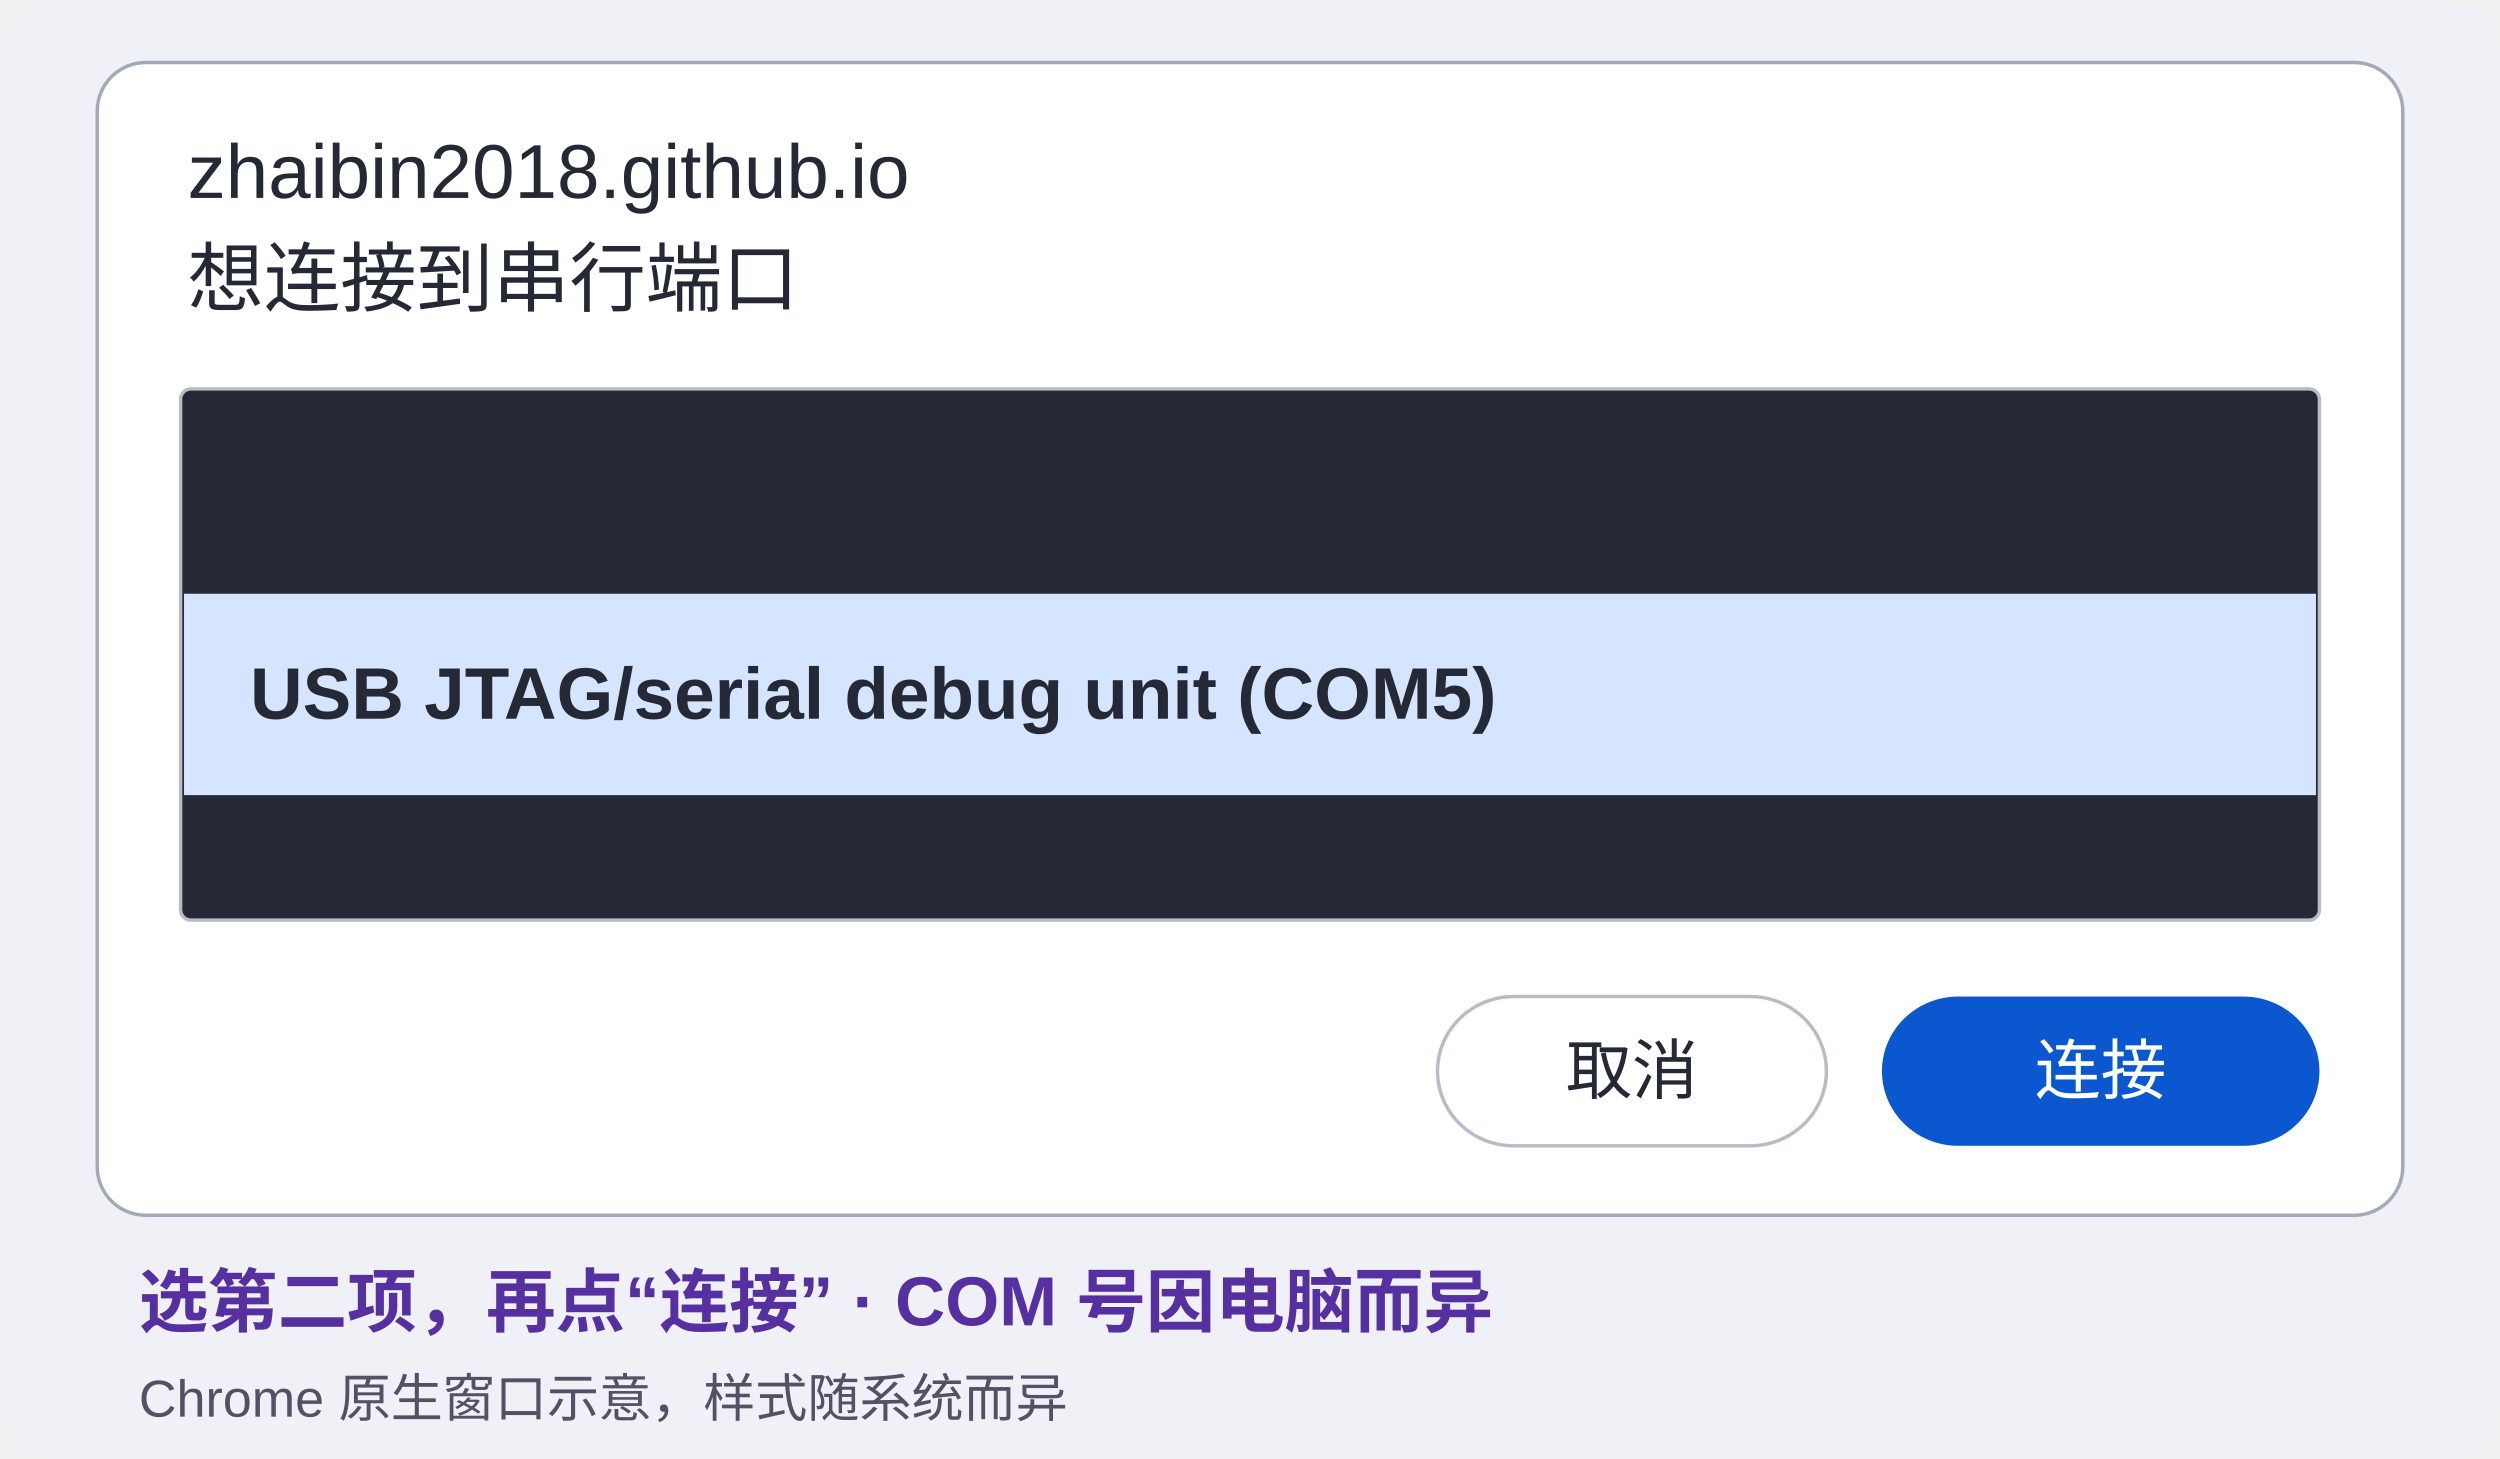
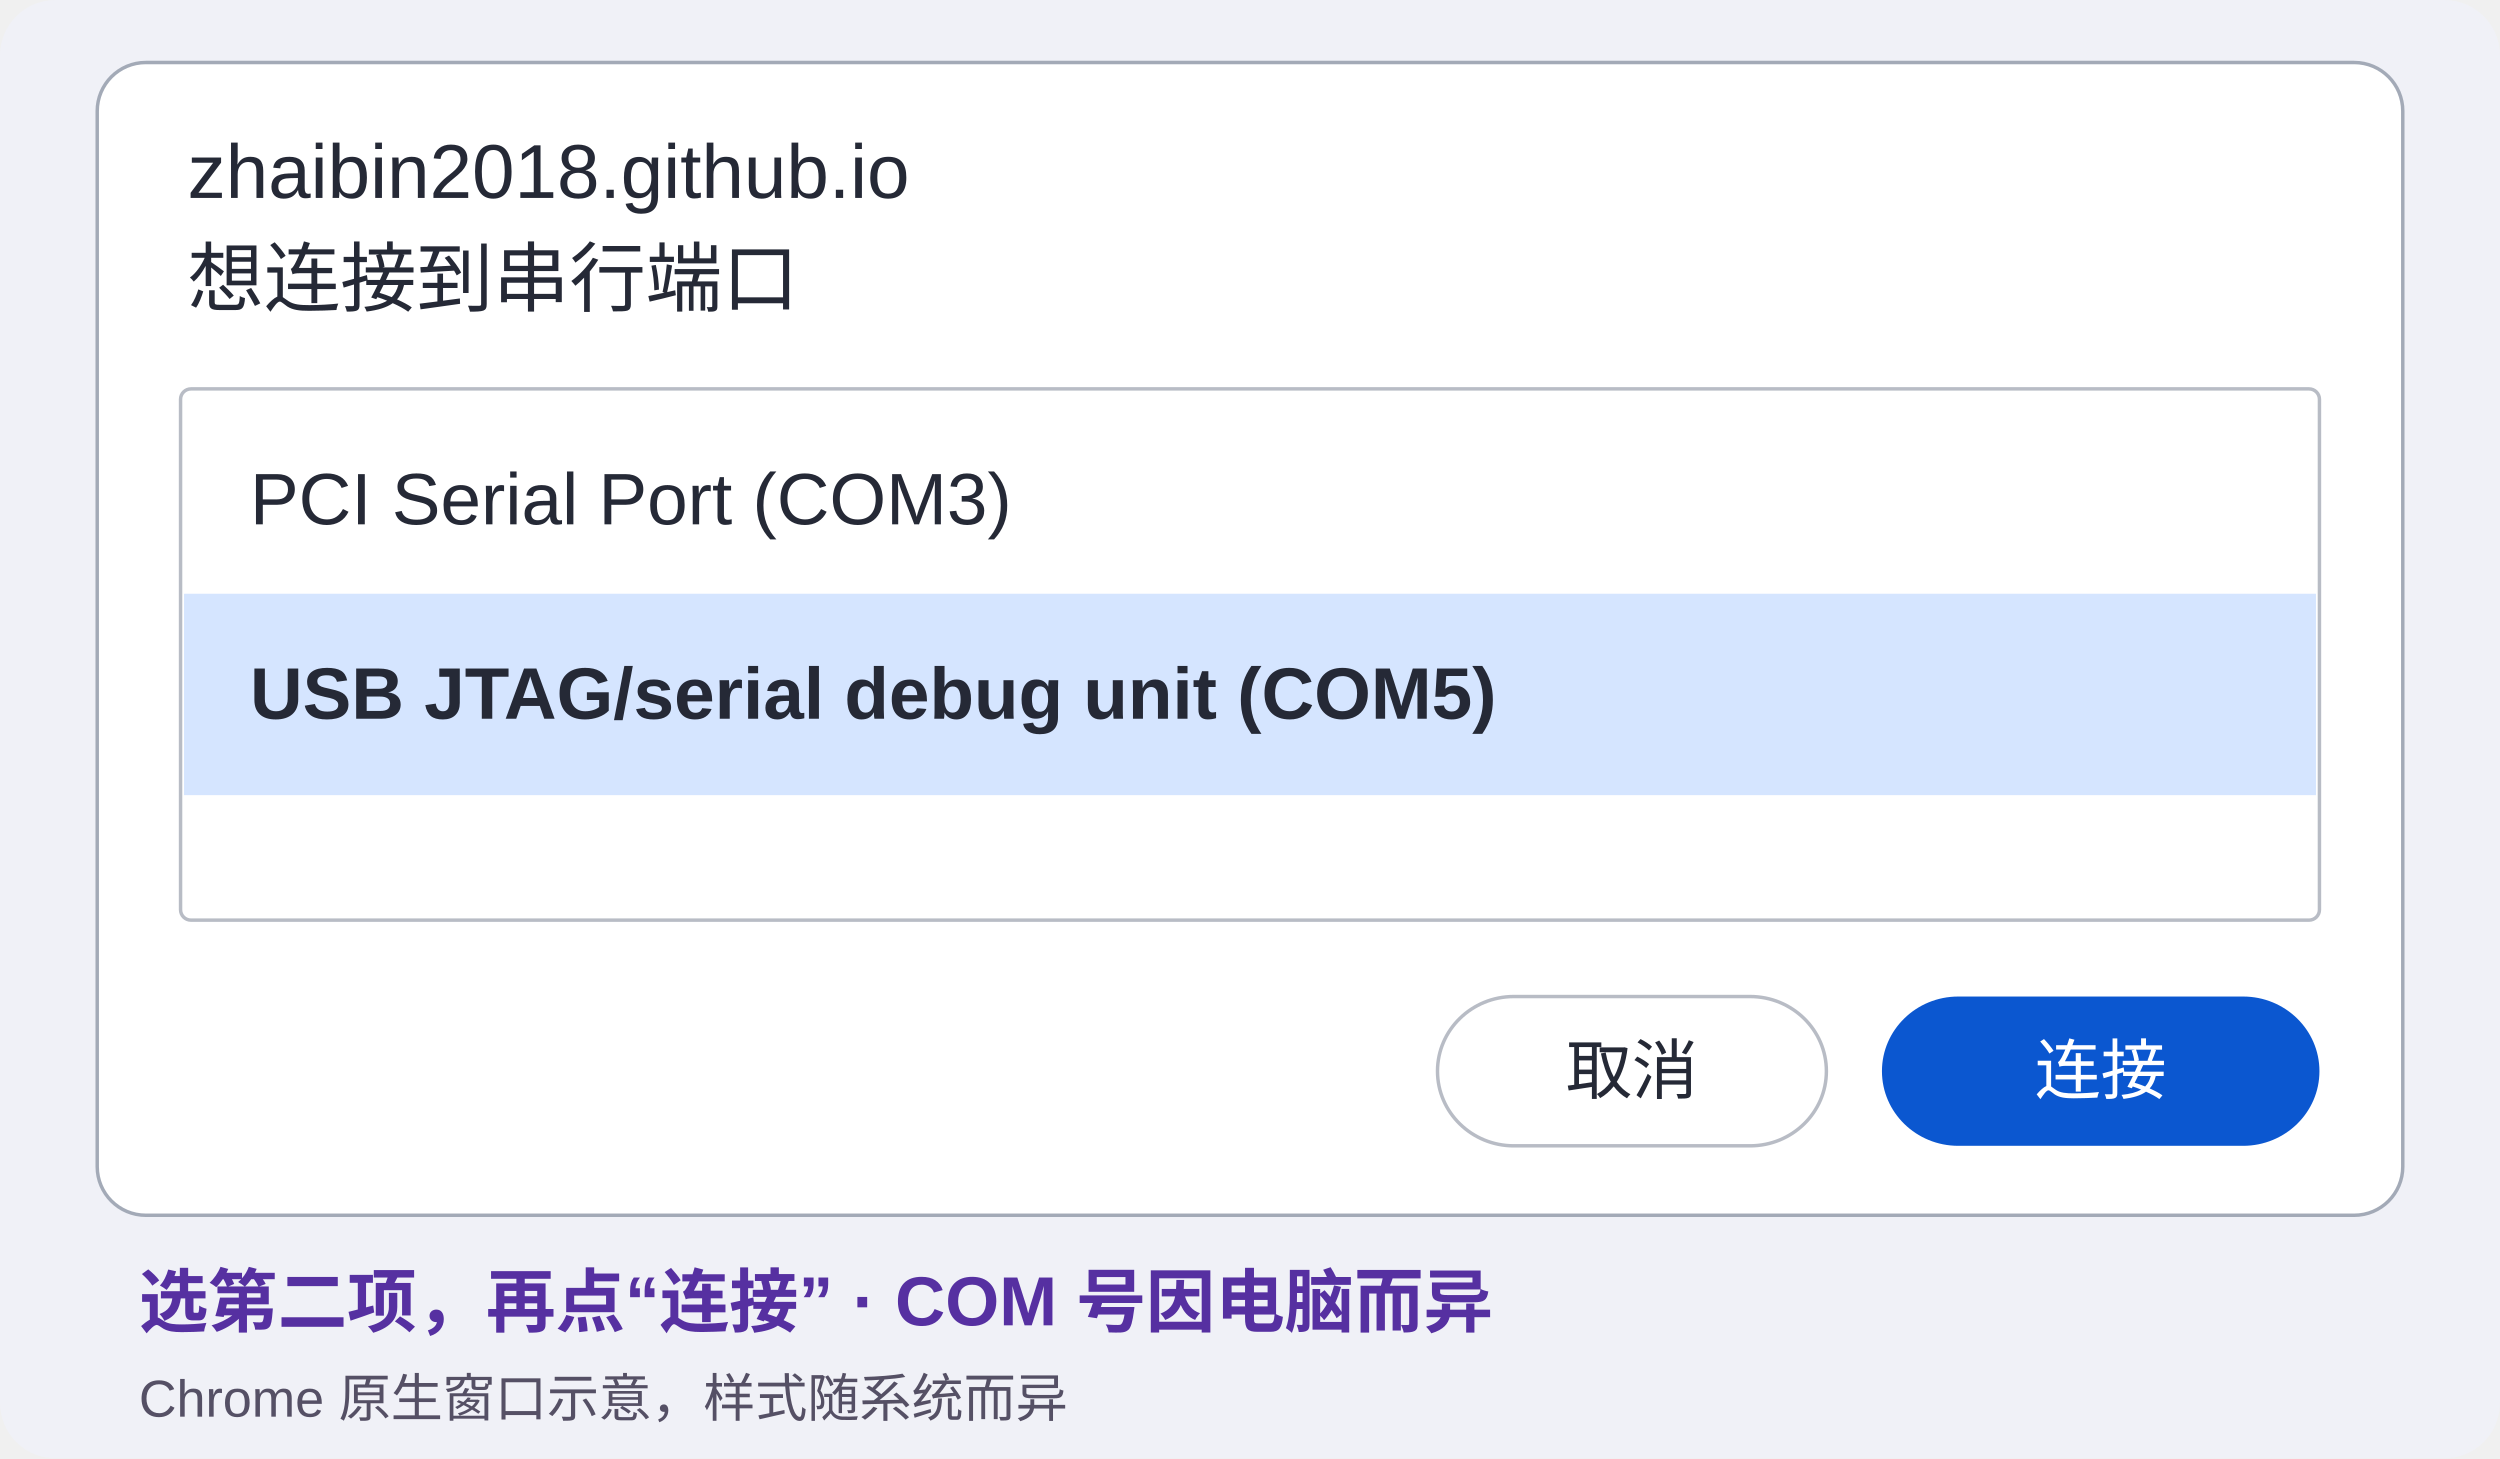
<svg xmlns="http://www.w3.org/2000/svg" viewBox="0 0 720 420" fill="none">
  <rect width="720" height="420" rx="16" fill="#f0f1f7" />
  <g font-family="system-ui,Arial,sans-serif" fill="#252936">
    <rect x="28" y="18" width="664" height="332" rx="14" fill="white" stroke="#a3aab7" />
    <text x="54" y="57" font-size="22">zhaibin2018.github.io</text>
    <text x="54" y="88" font-size="22">想连接到串行端口</text>
-     <rect x="52" y="112" width="616" height="153" rx="3" stroke="#b8bcc5" />
+     <rect x="52" y="112" width="616" height="153" rx="3" fill="white" stroke="#b8bcc5" />
    <text x="72" y="151" font-size="21">PCI Serial Port (COM3)</text>
    <rect x="53" y="171" width="614" height="58" fill="#d5e5ff" />
    <text x="72" y="207" font-size="21" font-weight="600">USB JTAG/serial debug unit (COM5)</text>
    <rect x="414" y="287" width="112" height="43" rx="22" fill="white" stroke="#b8bcc5" />
    <rect x="542" y="287" width="126" height="43" rx="22" fill="#0b57d0" />
    <text x="470" y="315" text-anchor="middle" font-size="19">取消</text>
    <text x="605" y="315" text-anchor="middle" font-size="19" fill="white">连接</text>
    <text x="40" y="382" font-size="20" fill="#5630a1" font-weight="600">选第二项，再点“连接” · COM 号因电脑而异</text>
    <text x="40" y="408" font-size="15" fill="#555065">Chrome 原生窗口示意，样式随系统而异</text>
  </g>
</svg>
